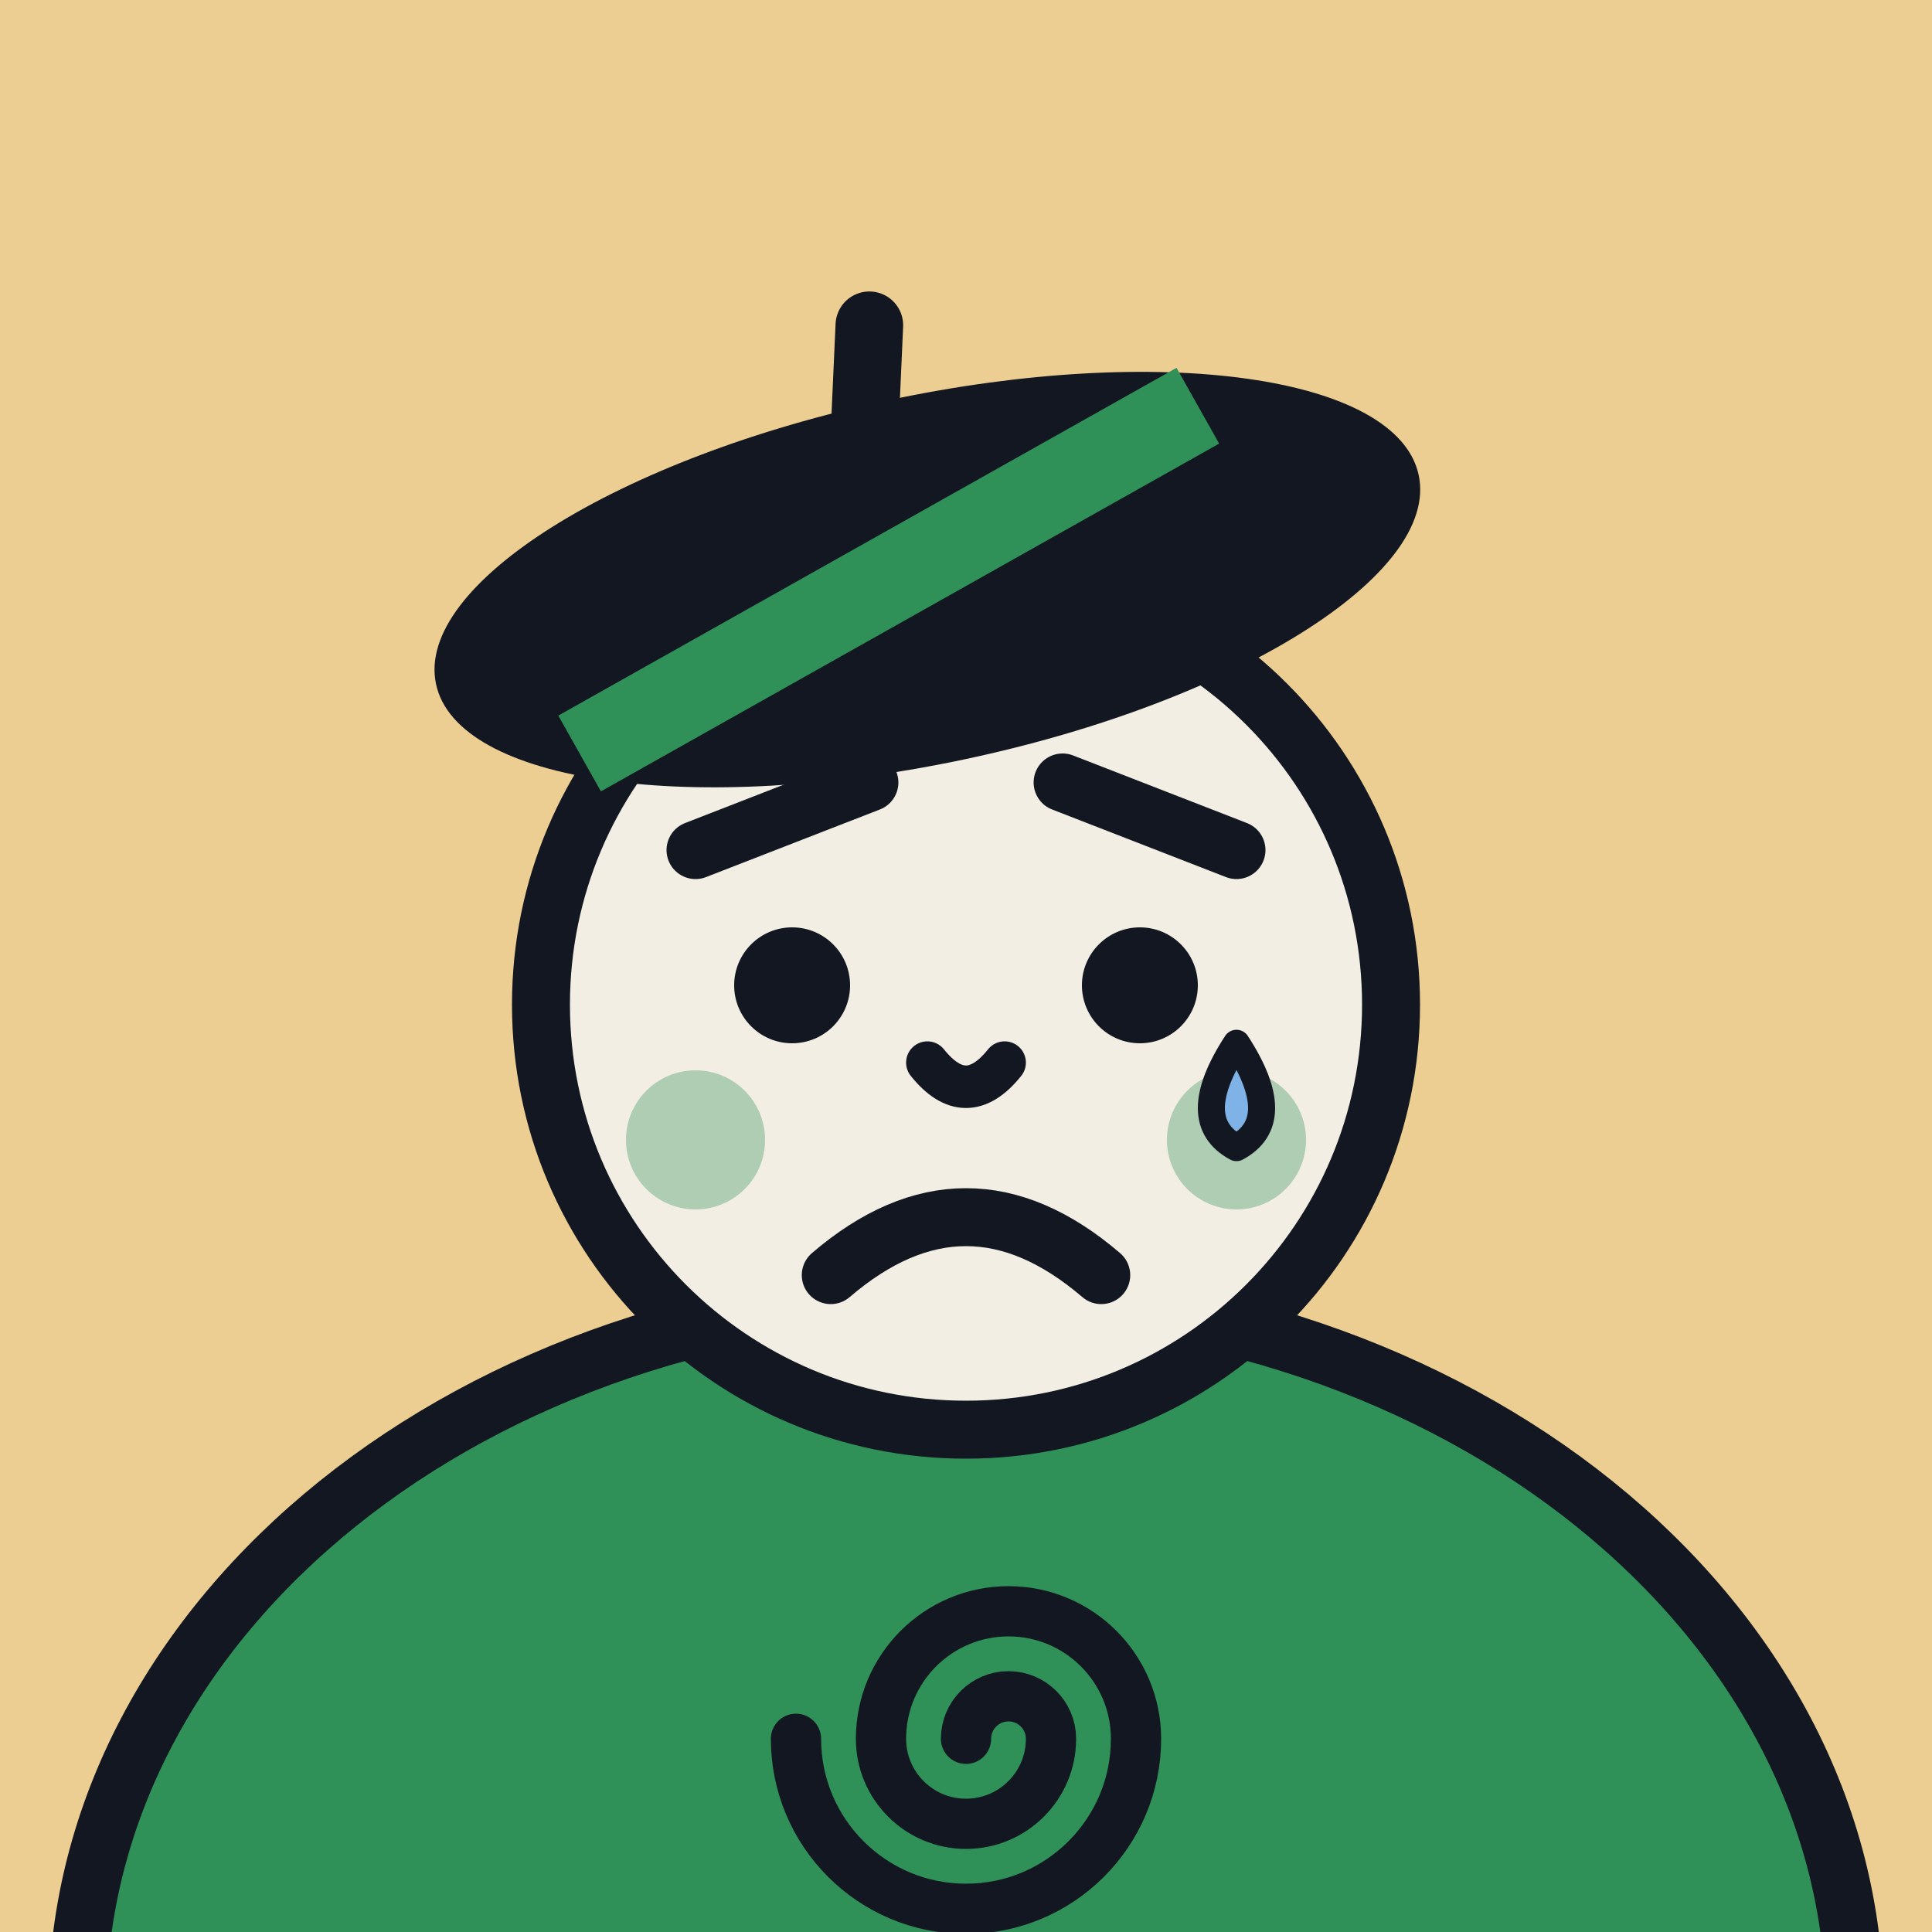
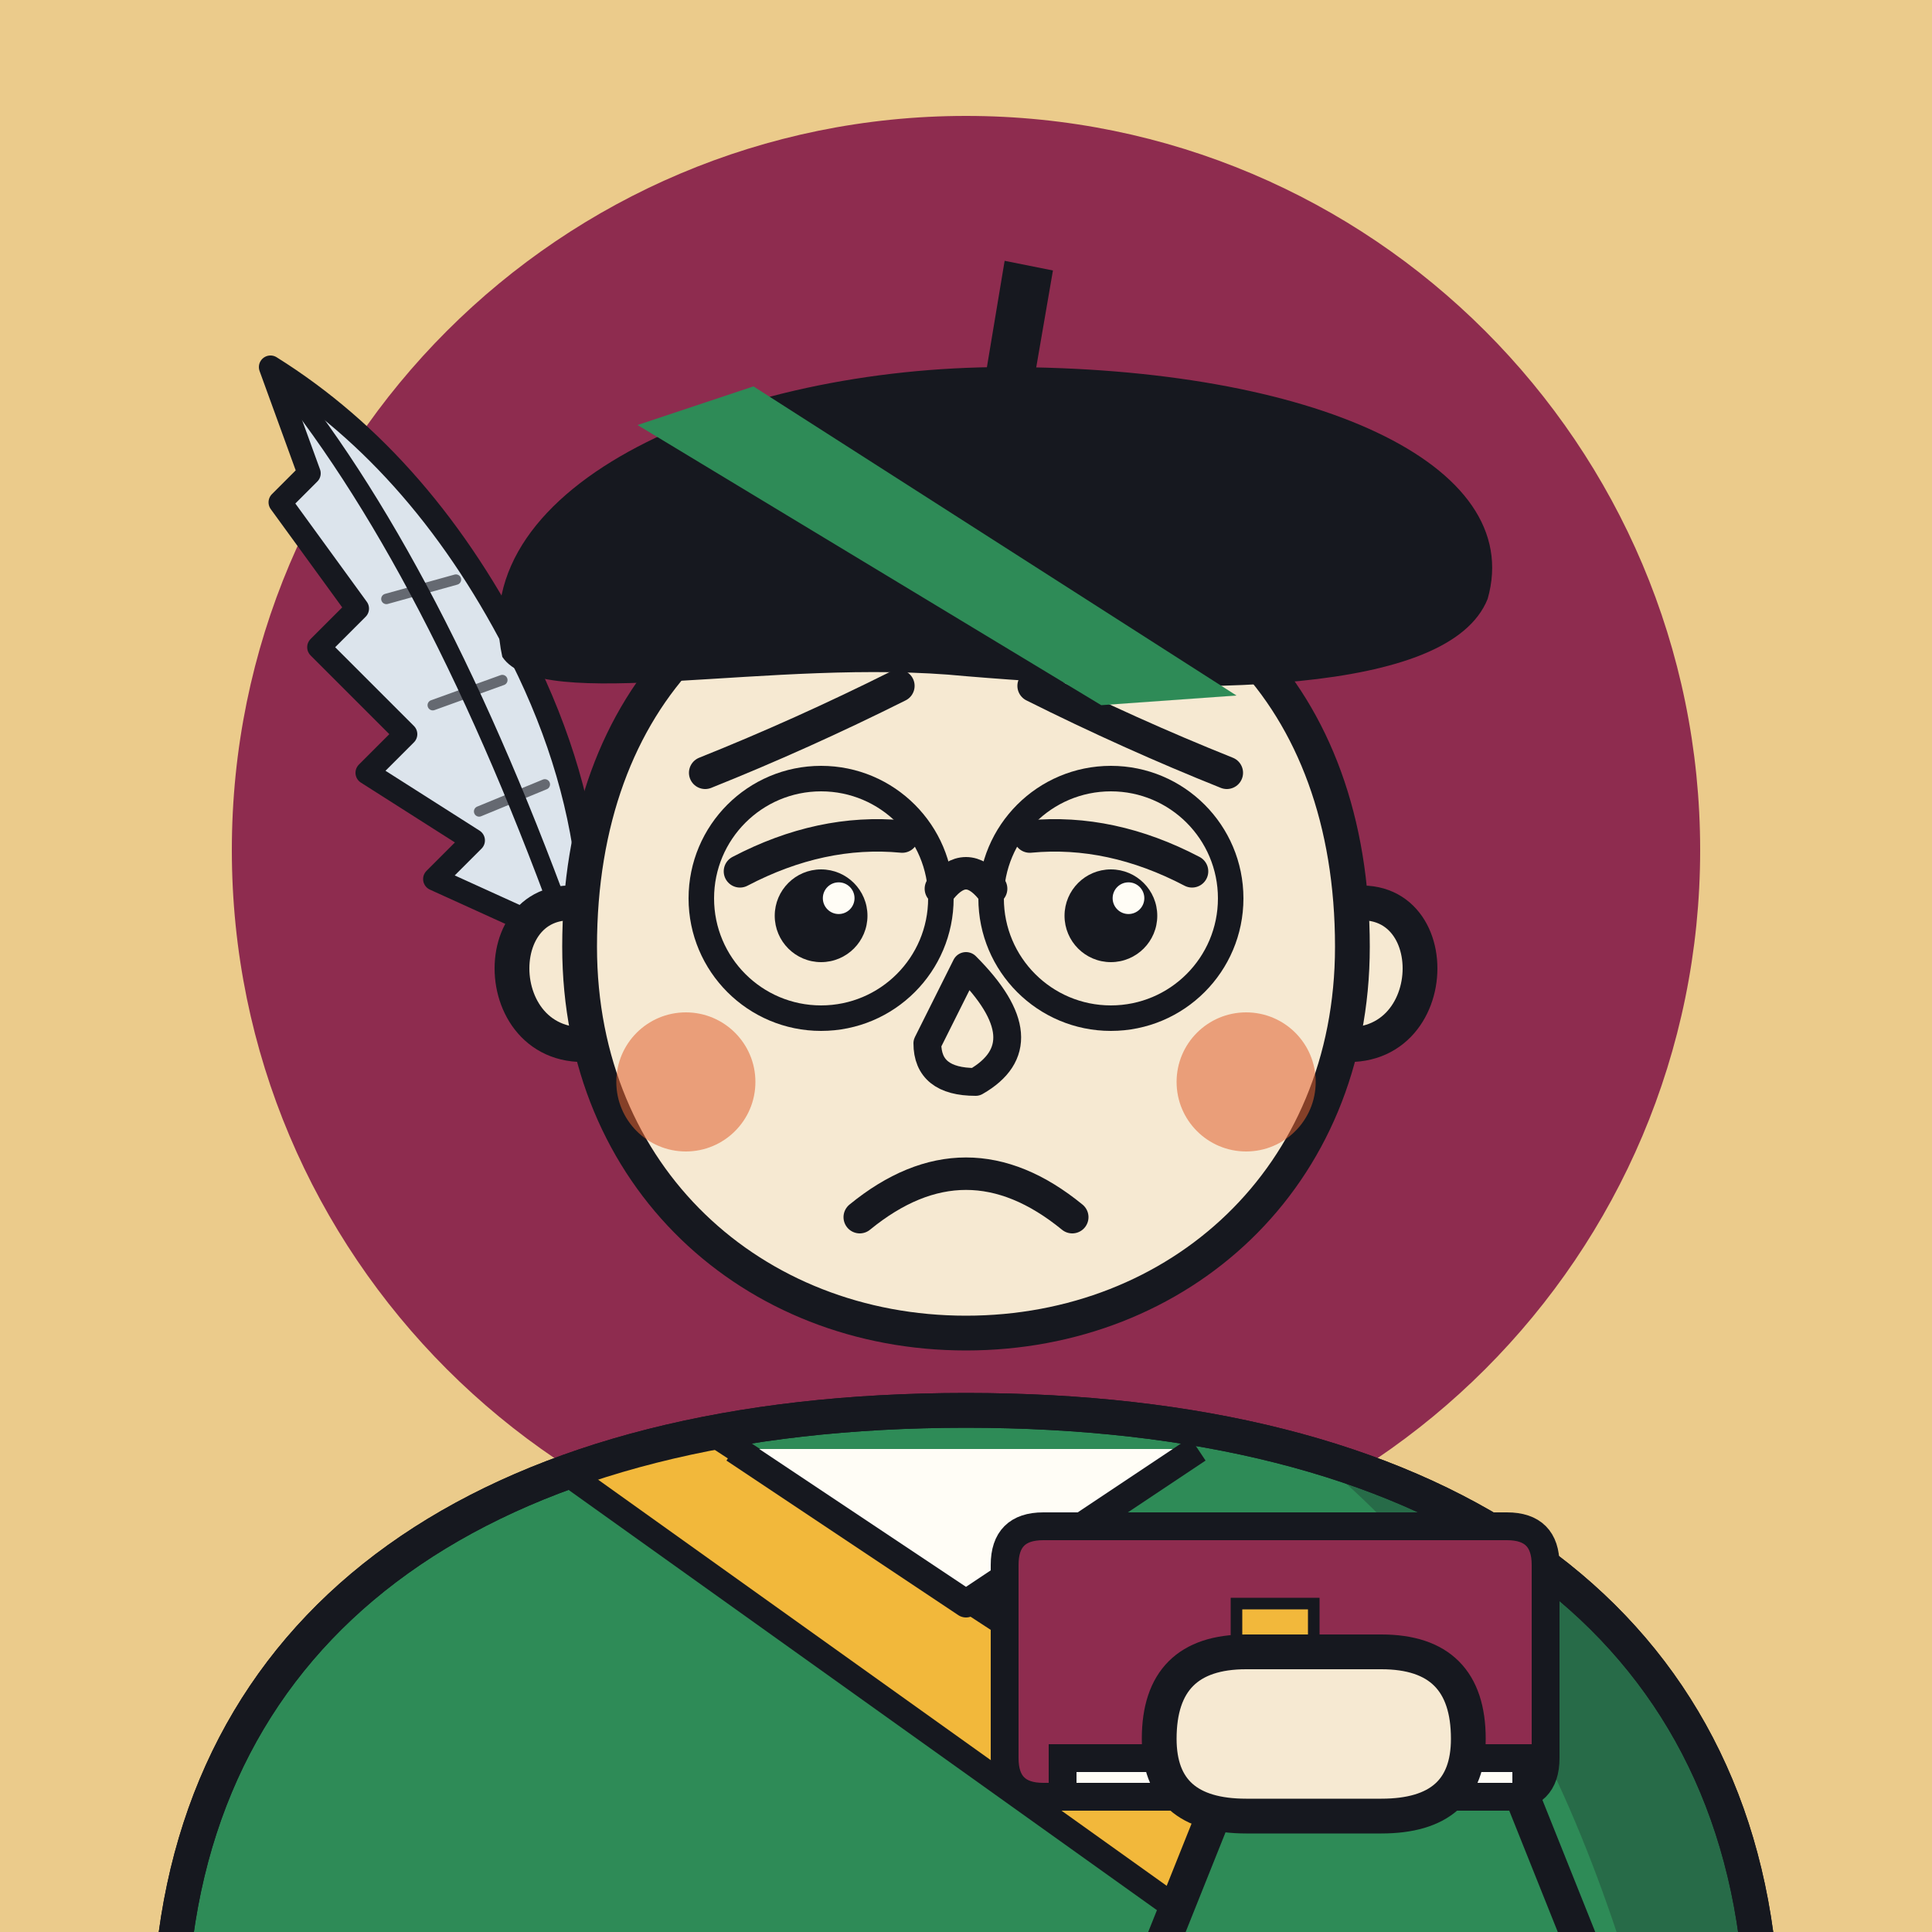
<svg xmlns="http://www.w3.org/2000/svg" viewBox="0 0 100 100">
-   <rect width="100" height="100" fill="#ECCE93" />
-   <ellipse cx="50" cy="104" rx="46" ry="37" fill="#2F9058" stroke="#121721" stroke-width="3" stroke-linecap="round" stroke-linejoin="round" />
-   <path d="M50 90a2.2 2.2 0 0 1 4.4 0a4.4 4.4 0 0 1-8.8 0a6.6 6.6 0 0 1 13.2 0a8.8 8.8 0 0 1-17.6 0" fill="none" stroke="#121721" stroke-width="2.6" stroke-linecap="round" stroke-linejoin="round" />
-   <circle cx="50" cy="52" r="22" fill="#F3EEE4" stroke="#121721" stroke-width="3" stroke-linecap="round" stroke-linejoin="round" />
-   <circle cx="36" cy="59" r="3.6" fill="#2F9058" opacity=".35" />
-   <circle cx="64" cy="59" r="3.6" fill="#2F9058" opacity=".35" />
-   <path d="M48 55q2 2.5 4 0" fill="none" stroke="#121721" stroke-width="2.2" stroke-linecap="round" stroke-linejoin="round" />
-   <g transform="rotate(-12 48 30)">
-     <ellipse cx="48" cy="30" rx="26" ry="9.5" fill="#121721" />
-     <path d="M46.5 21.5L47.8 16.5" stroke="#121721" stroke-width="3.5" stroke-linecap="round" stroke-linejoin="round" />
+   <style>
+ .corps{transform-origin:50px 100px;animation:souffle 3.9s ease-in-out infinite}
+ .tete{animation:respire 3.9s ease-in-out infinite}
+ .oeil{transform-box:fill-box;transform-origin:center;animation:cligne 6.1s infinite}
+ .sourcil{animation:sourcil 6.1s ease-in-out infinite}
+ .chapeau{transform-origin:50px 34px;animation:balance 4.6s ease-in-out infinite}
+ .pouce{transform-origin:72px 73px;animation:pouce 2.8s ease-in-out infinite}
+ .carte{transform-origin:26px 86px;animation:carte 3.2s ease-in-out infinite}
+ .plume{transform-origin:31px 50px;animation:plume 2.3s ease-in-out infinite}
+ .etincelle{transform-box:fill-box;transform-origin:center;animation:scintille 1.8s ease-in-out infinite}
+ .livre{transform-origin:68px 90px;animation:livre 3.9s ease-in-out infinite}
+ .poing{transform-origin:82px 92px;animation:poing 2.6s ease-in-out infinite}
+ .battage{transform-origin:25px 88px;animation:battage 2.4s ease-in-out infinite}
+ .page{transform-origin:72px 82px;animation:page 3.4s ease-in-out infinite}
+ @keyframes souffle{0%,100%{transform:scaleY(1)}50%{transform:scaleY(1.018)}}
+ @keyframes respire{0%,100%{transform:translateY(0)}50%{transform:translateY(-1.1px)}}
+ @keyframes cligne{0%,91%,97%,100%{transform:scaleY(1)}94%{transform:scaleY(.08)}}
+ @keyframes sourcil{0%,80%,100%{transform:translateY(0)}86%,92%{transform:translateY(-1.4px)}}
+ @keyframes balance{0%,100%{transform:rotate(-1.8deg)}50%{transform:rotate(1.8deg)}}
+ @keyframes pouce{0%,62%,100%{transform:rotate(0)}74%{transform:rotate(-9deg)}86%{transform:rotate(3deg)}}
+ @keyframes carte{0%,100%{transform:rotate(-3deg)}50%{transform:rotate(4deg)}}
+ @keyframes plume{0%,100%{transform:rotate(-3.5deg)}50%{transform:rotate(3deg)}}
+ @keyframes livre{0%,100%{transform:translateY(0)}50%{transform:translateY(-1.2px)}}
+ @keyframes poing{0%,55%,100%{transform:rotate(0)}68%{transform:rotate(-7deg) translateY(-1.5px)}80%{transform:rotate(2deg)}90%{transform:rotate(-2deg)}}
+ @keyframes battage{0%,50%,100%{transform:translate(0,0) rotate(0)}62%{transform:translate(-1px,-7px) rotate(-10deg)}76%{transform:translate(1px,-2px) rotate(5deg)}88%{transform:translate(0,0) rotate(-1deg)}}
+ @keyframes page{0%,30%{transform:scaleX(1);opacity:1}62%,78%{transform:scaleX(-1);opacity:1}86%{transform:scaleX(-1);opacity:0}87%{transform:scaleX(1);opacity:0}100%{transform:scaleX(1);opacity:1}}
+ @keyframes scintille{0%,100%{transform:scale(.7) rotate(0);opacity:.75}50%{transform:scale(1.1) rotate(20deg);opacity:1}}
+ @media (prefers-reduced-motion:reduce){*{animation:none!important}}
+ </style>
+   <defs>
+     <clipPath id="cotice-sad-body">
+       <path d="M9 101 C11 83 26 73 50 73 C74 73 89 83 91 101 Z" />
+     </clipPath>
+     <clipPath id="cotice-sad-shield">
+       <path d="M26 79 H42 V86 Q42 93 34 96 Q26 93 26 86 Z" />
+     </clipPath>
+   </defs>
+   <rect width="100" height="100" fill="#EBCB8B" />
+   <circle cx="50" cy="44" r="38" fill="#8E2C4F" />
+   <rect x="49" y="-6" width="2" height="12" fill="#8E2C4F" transform="rotate(0 50 44) translate(0 -36)" />
+   <rect x="49" y="-6" width="2" height="12" fill="#8E2C4F" transform="rotate(30 50 44) translate(0 -36)" />
+   <rect x="49" y="-6" width="2" height="12" fill="#8E2C4F" transform="rotate(60 50 44) translate(0 -36)" />
+   <rect x="49" y="-6" width="2" height="12" fill="#8E2C4F" transform="rotate(90 50 44) translate(0 -36)" />
+   <rect x="49" y="-6" width="2" height="12" fill="#8E2C4F" transform="rotate(120 50 44) translate(0 -36)" />
+   <rect x="49" y="-6" width="2" height="12" fill="#8E2C4F" transform="rotate(150 50 44) translate(0 -36)" />
+   <g class="corps">
+     <path d="M9 101 C11 83 26 73 50 73 C74 73 89 83 91 101 Z" fill="#2E8B57" stroke="#16181F" stroke-width="1.80" stroke-linejoin="round" />
+     <g clip-path="url(#cotice-sad-body)">
+       <path d="M22 71 L32 71 L78 101 L64 101 Z" fill="#F2B83B" stroke="#16181F" stroke-width="1.32" />
+     </g>
+     <g clip-path="url(#cotice-sad-body)">
+       <path d="M58 70 Q76 76 84 101 L100 101 L100 70 Z" fill="#16181F" opacity=".28" />
+     </g>
+     <path d="M9 101 C11 83 26 73 50 73 C74 73 89 83 91 101 Z" fill="none" stroke="#16181F" stroke-width="1.80" stroke-linejoin="round" />
+     <path d="M38 75 L50 83 L62 75" fill="#FFFDF6" stroke="#16181F" stroke-width="1.44" stroke-linejoin="round" />
+     <path d="M60 101 L64 91 Q71 87 78 91 L82 101 Z" fill="#2E8B57" stroke="#16181F" stroke-width="1.80" stroke-linejoin="round" />
+     <g class="livre">
+       <g transform="translate(-4 0)">
+         <path d="M58 79 L82 79 Q84 79 84 81 L84 91 Q84 93 82 93 L58 93 Q56 93 56 91 L56 81 Q56 79 58 79 Z" fill="#8E2C4F" stroke="#16181F" stroke-width="1.44" stroke-linejoin="round" />
+         <path d="M59 91 L83 91 L83 93 L59 93 Z" fill="#FFFDF6" stroke="#16181F" stroke-width="1.44" />
+         <path d="M68 83 L72 83 L72 89 L70 87.6 L68 89 Z" fill="#F2B83B" stroke="#16181F" stroke-width="0.60" />
+         <path d="M64 90 Q64 85.5 68.5 85.5 L75.5 85.5 Q80 85.5 80 90 Q80 94 75.5 94 L68.5 94 Q64 94 64 90 Z" fill="#F6E9D2" stroke="#16181F" stroke-width="1.80" stroke-linejoin="round" />
+       </g>
+     </g>
  </g>
-   <path d="M30 39L62 21" stroke="#2F9058" stroke-width="4.5" />
-   <circle cx="41" cy="51" r="3" fill="#121721" />
-   <circle cx="59" cy="51" r="3" fill="#121721" />
-   <path d="M36 44L45 40.5" fill="none" stroke="#121721" stroke-width="3" stroke-linecap="round" stroke-linejoin="round" />
-   <path d="M55 40.5L64 44" fill="none" stroke="#121721" stroke-width="3" stroke-linecap="round" stroke-linejoin="round" />
-   <path d="M43 66Q50 60 57 66" fill="none" stroke="#121721" stroke-width="3" stroke-linecap="round" stroke-linejoin="round" />
-   <path d="M64 54q-2.6 4 0 5.4q2.6-1.4 0-5.4Z" fill="#7FB3E8" stroke="#121721" stroke-width="1.4" stroke-linecap="round" stroke-linejoin="round" />
+   <g class="tete">
+     <g class="plume">
+       <path d="M28 48 L22.5 45.5 L24.5 43.5 L19 40 L21 38 L16.5 33.5 L18.5 31.5 L14.5 26 L16 24.5 L14 19 Q22 24 27 34 Q30 40 30.5 46 Z" fill="#DCE4EC" stroke="#16181F" stroke-width="1.20" stroke-linejoin="round" />
+       <path d="M14.5 19.5 Q23 30 30 50" fill="none" stroke="#16181F" stroke-width="0.96" stroke-linecap="round" />
+       <path d="M20 31 L23.6 30 M22.4 36.5 L26 35.2 M24.8 42 L28.2 40.6" fill="none" stroke="#16181F" stroke-width="0.54" stroke-linecap="round" opacity="0.6" />
+     </g>
+     <path d="M31 47 C25 45 25 55 31 54" fill="#F6E9D2" stroke="#16181F" stroke-width="1.80" stroke-linejoin="round" />
+     <path d="M69 47 C75 45 75 55 69 54" fill="#F6E9D2" stroke="#16181F" stroke-width="1.80" stroke-linejoin="round" />
+     <path d="M30 49 C30 36 38 28 50 28 C62 28 70 36 70 49 C70 61 61 69 50 69 C39 69 30 61 30 49 Z" fill="#F6E9D2" stroke="#16181F" stroke-width="1.80" stroke-linejoin="round" />
+     <circle cx="35.5" cy="56" r="3.6" fill="#E0612F" opacity="0.55" />
+     <circle cx="64.5" cy="56" r="3.6" fill="#E0612F" opacity="0.55" />
+     <path d="M50 50 Q54 54 50.5 56 Q48 56 48 54 Z" fill="#F6E9D2" stroke="#16181F" stroke-width="1.44" stroke-linejoin="round" />
+     <circle cx="42.5" cy="47.4" r="2.4" fill="#16181F" class="oeil" />
+     <circle cx="43.41" cy="46.49" r="0.82" fill="#FFFDF6" class="oeil" />
+     <path d="M38.3 45.1 Q42.5 42.9 46.7 43.3" fill="none" stroke="#16181F" stroke-width="1.68" stroke-linecap="round" stroke-linejoin="round" />
+     <circle cx="57.5" cy="47.4" r="2.4" fill="#16181F" class="oeil" />
+     <circle cx="58.41" cy="46.49" r="0.82" fill="#FFFDF6" class="oeil" />
+     <path d="M61.7 45.1 Q57.5 42.9 53.3 43.3" fill="none" stroke="#16181F" stroke-width="1.68" stroke-linecap="round" stroke-linejoin="round" />
+     <circle cx="42.5" cy="46.5" r="6.2" fill="none" stroke="#16181F" stroke-width="1.32" />
+     <circle cx="57.5" cy="46.5" r="6.2" fill="none" stroke="#16181F" stroke-width="1.32" />
+     <path d="M48.7 46 Q50 44.4 51.3 46" fill="none" stroke="#16181F" stroke-width="1.68" stroke-linecap="round" stroke-linejoin="round" />
+     <path d="M36.5 40 Q41.5 38 46.5 35.5" fill="none" stroke="#16181F" stroke-width="1.68" stroke-linecap="round" stroke-linejoin="round" class="sourcil" />
+     <path d="M63.5 40 Q58.5 38 53.5 35.5" fill="none" stroke="#16181F" stroke-width="1.68" stroke-linecap="round" stroke-linejoin="round" class="sourcil" />
+     <path d="M44.5 63 Q50 58.5 55.5 63" fill="none" stroke="#16181F" stroke-width="1.68" stroke-linecap="round" stroke-linejoin="round" />
+     <g class="chapeau">
+       <path d="M26 34 C24 25 38 19 52 19 C68 19 79 24 77 31 C75 36 62 36 50 35 C40 34 28 37 26 34 Z" fill="#16181F" />
+       <path d="M33 22 L39 20 L64 36 L57 36.5 Z" fill="#2E8B57" />
+       <path d="M51 19.5 L52 13.5 L54.5 14 L53.5 19.8 Z" fill="#16181F" />
+     </g>
+   </g>
</svg>
